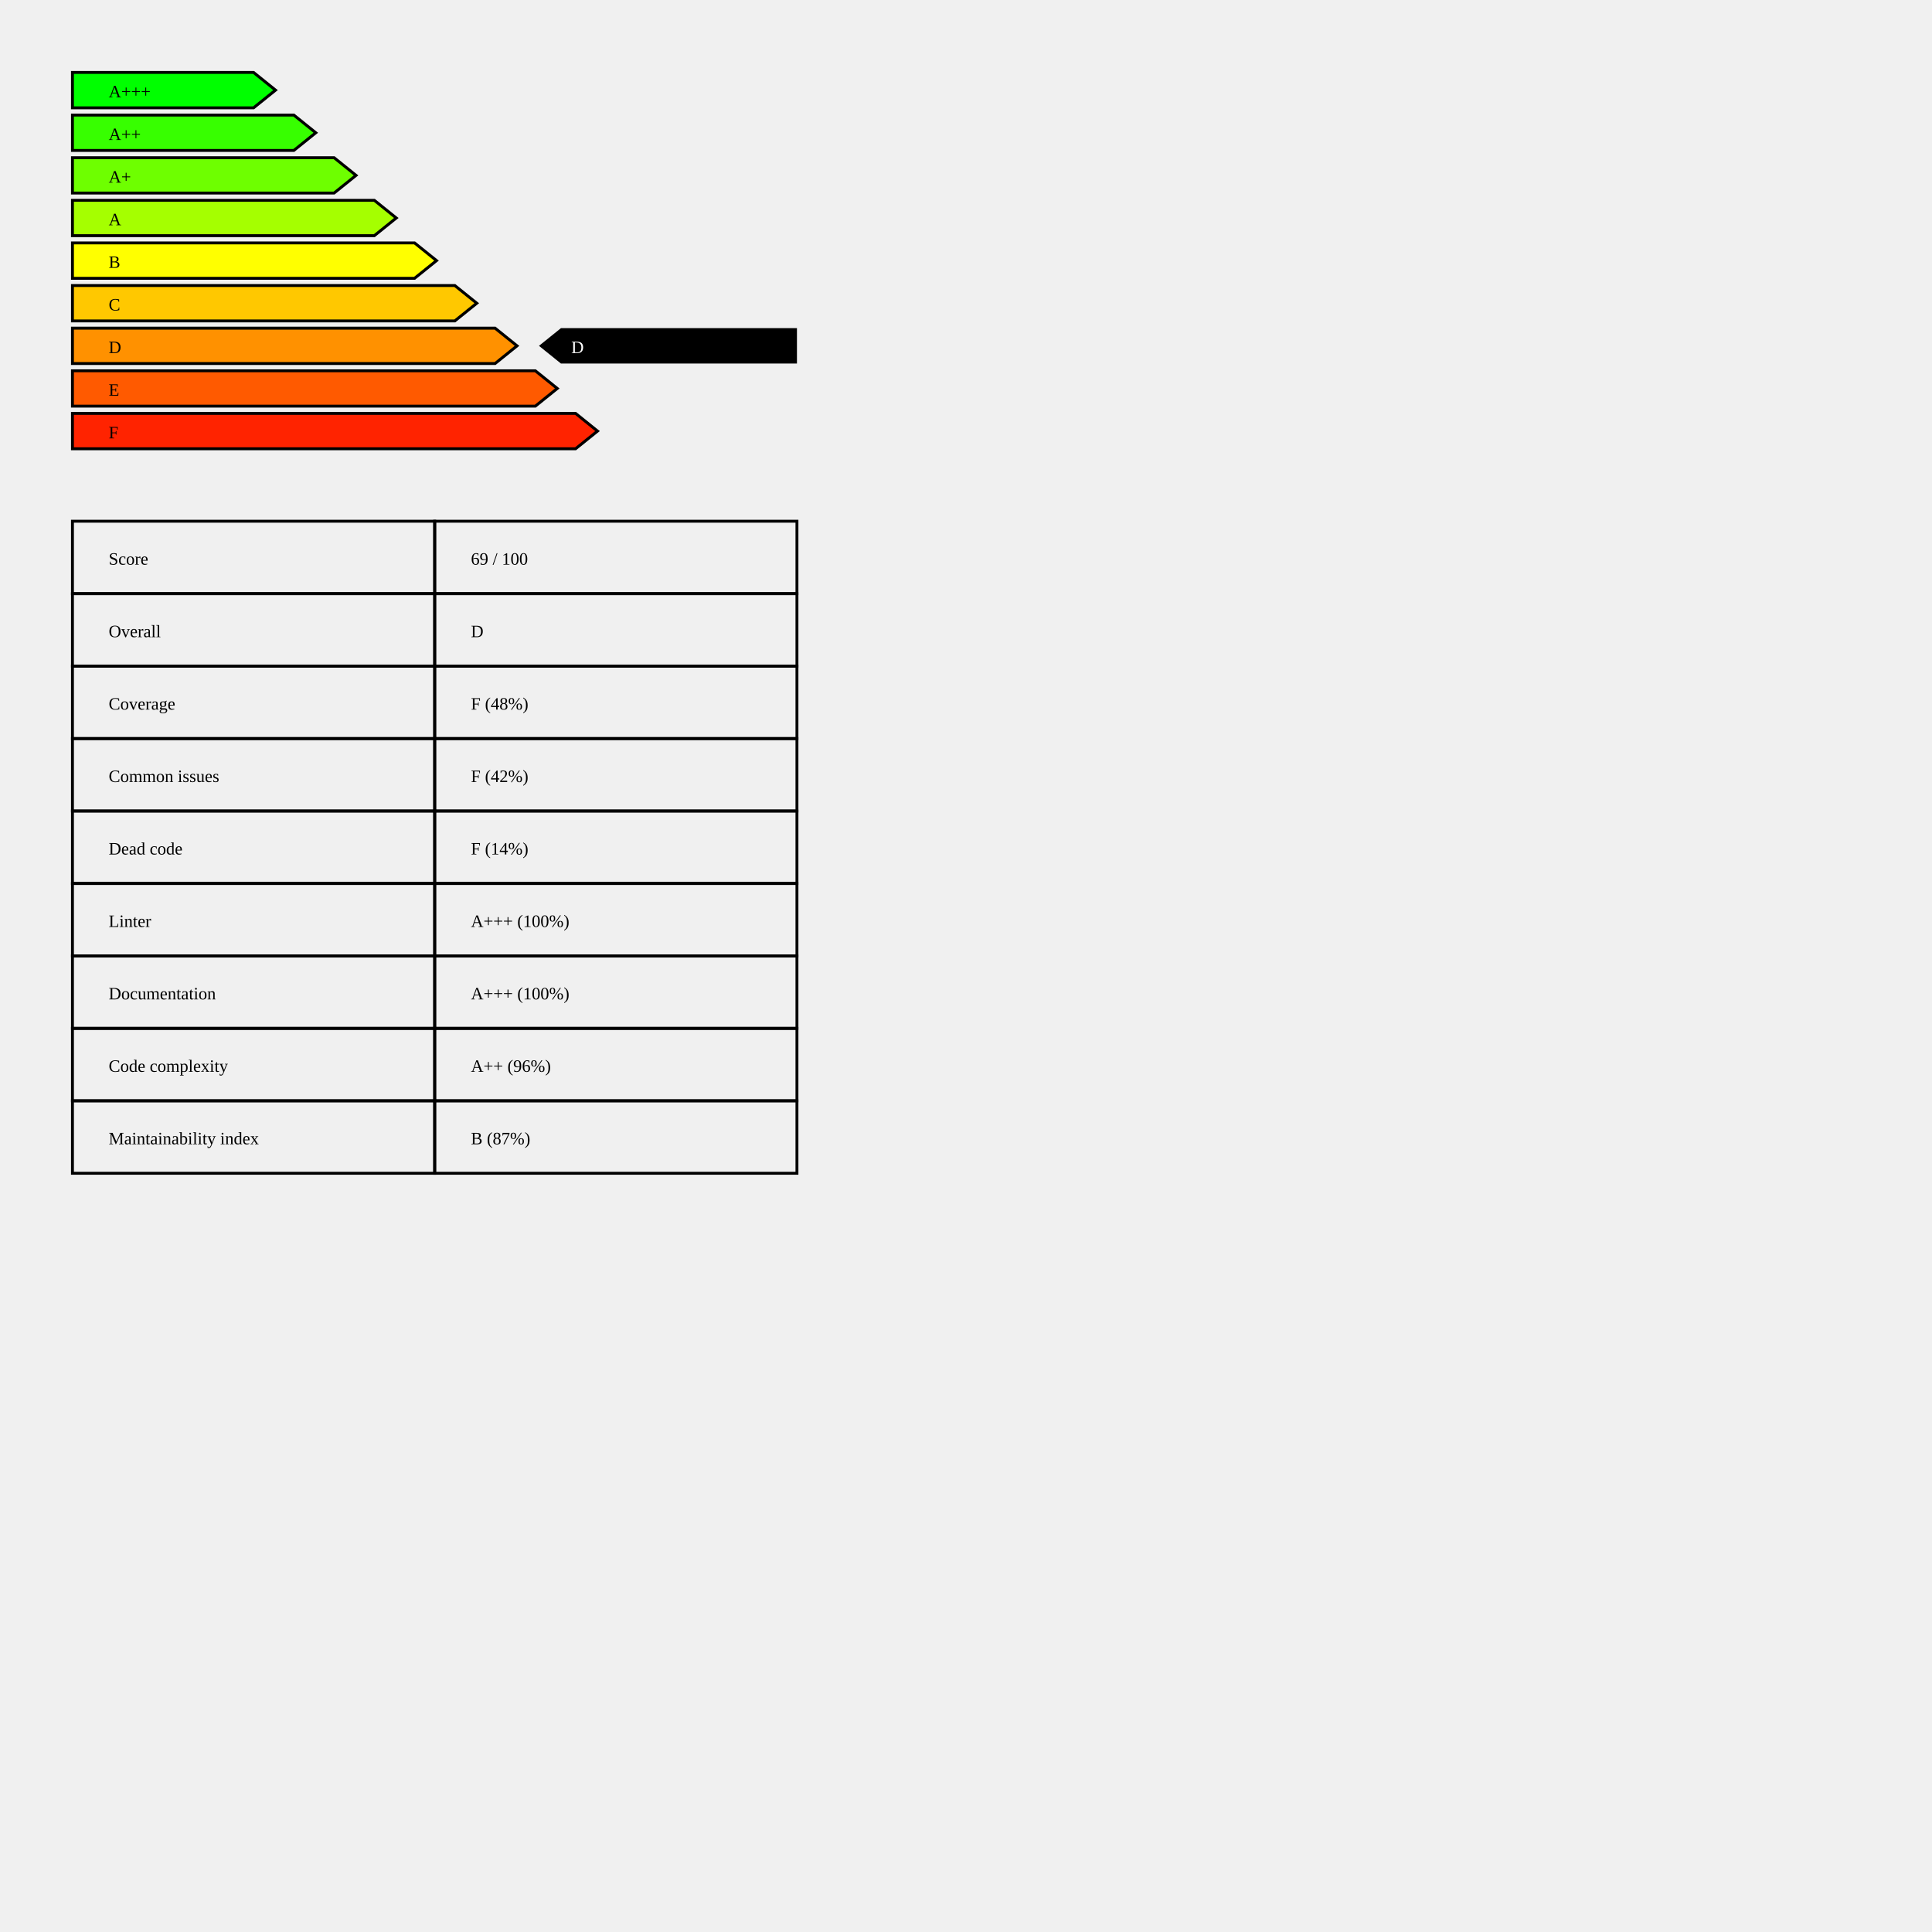
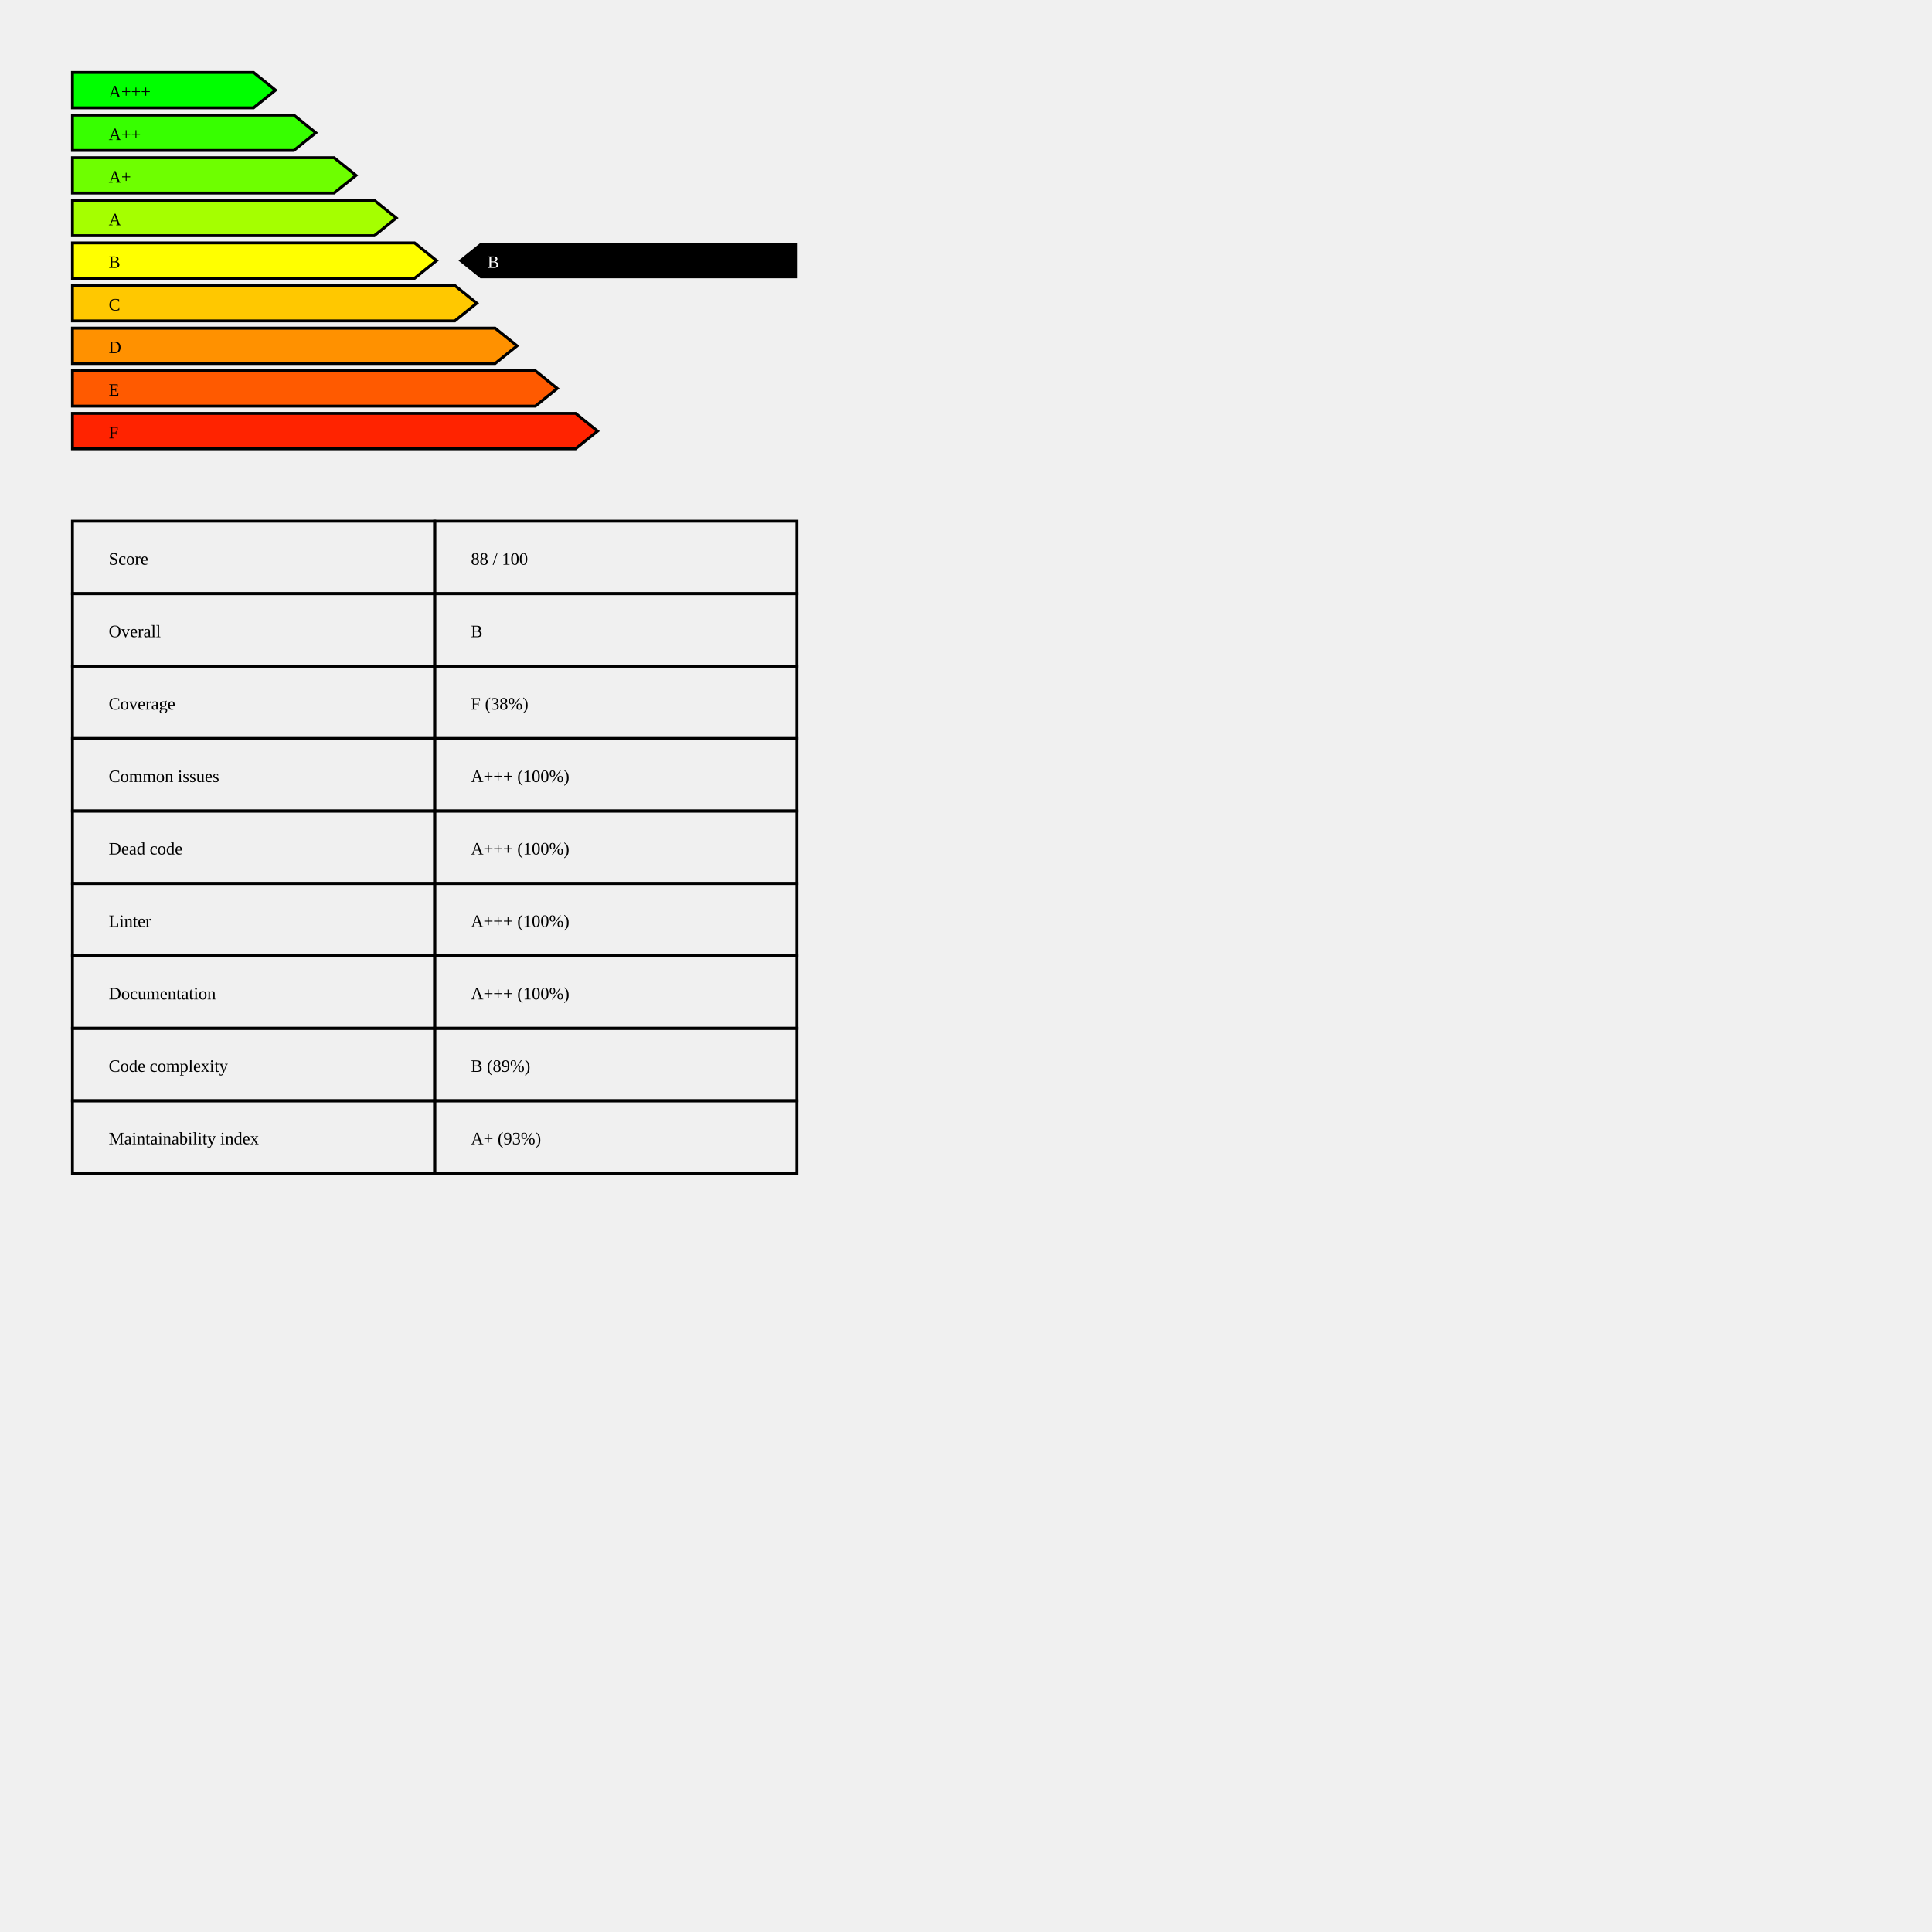
<svg xmlns="http://www.w3.org/2000/svg" baseProfile="full" height="1000pt" version="1.1" width="1000pt">
  <defs />
  <polygon points="50,50.0 175.0,50.0 190.152,62.206 175.0,74.412 50,74.412 50,50.0" style="fill:rgb(0 255 0);stroke:black;stroke-width:2;" />
  <text x="75.0" y="67.206">A+++</text>
  <polygon points="50,79.412 202.778,79.412 217.929,91.618 202.778,103.824 50,103.824 50,79.412" style="fill:rgb(55 255 0);stroke:black;stroke-width:2;" />
  <text x="75.0" y="96.618">A++</text>
  <polygon points="50,108.824 230.556,108.824 245.707,121.029 230.556,133.235 50,133.235 50,108.824" style="fill:rgb(110 255 0);stroke:black;stroke-width:2;" />
  <text x="75.0" y="126.029">A+</text>
  <polygon points="50,138.235 258.333,138.235 273.485,150.441 258.333,162.647 50,162.647 50,138.235" style="fill:rgb(165 255 0);stroke:black;stroke-width:2;" />
  <text x="75.0" y="155.441">A</text>
  <polygon points="50,167.647 286.111,167.647 301.263,179.853 286.111,192.059 50,192.059 50,167.647" style="fill:rgb(255 255 0);stroke:black;stroke-width:2;" />
  <text x="75.0" y="184.853">B</text>
  <polygon points="50,197.059 313.889,197.059 329.04,209.265 313.889,221.471 50,221.471 50,197.059" style="fill:rgb(255 200 0);stroke:black;stroke-width:2;" />
  <text x="75.0" y="214.265">C</text>
  <polygon points="50,226.471 341.667,226.471 356.818,238.676 341.667,250.882 50,250.882 50,226.471" style="fill:rgb(255 145 0);stroke:black;stroke-width:2;" />
  <text x="75.0" y="243.676">D</text>
  <polygon points="50,255.882 369.444,255.882 384.596,268.088 369.444,280.294 50,280.294 50,255.882" style="fill:rgb(255 90 0);stroke:black;stroke-width:2;" />
  <text x="75.0" y="273.088">E</text>
  <polygon points="50,285.294 397.222,285.294 412.374,297.5 397.222,309.706 50,309.706 50,285.294" style="fill:rgb(255 35 0);stroke:black;stroke-width:2;" />
  <text x="75.0" y="302.5">F</text>
-   <polygon points="387.121,226.471 371.97,238.676 387.121,250.882 550,250.882 550,226.471" style="fill:black;" />
-   <text fill="white" x="394.242" y="243.676">D</text>
+   <polygon points="331.566,167.647 316.414,179.853 331.566,192.059 550,192.059 550,167.647" style="fill:black;" />
+   <text fill="white" x="336.465" y="184.853">B</text>
  <text x="75.0" y="389.706">Score</text>
-   <text x="325.0" y="389.706">69 / 100</text>
+   <text x="325.0" y="389.706">88 / 100</text>
  <polygon points="50,359.706 300,359.706 300,409.706 50,409.706 50,359.706" style="fill:none; stroke:black;stroke-width:2;" />
  <polygon points="300,359.706 550,359.706 550,409.706 300,409.706 300,359.706" style="fill:none; stroke:black;stroke-width:2;" />
  <text x="75.0" y="439.706">Overall</text>
-   <text x="325.0" y="439.706">D</text>
+   <text x="325.0" y="439.706">B</text>
  <polygon points="50,409.706 300,409.706 300,459.706 50,459.706 50,409.706" style="fill:none; stroke:black;stroke-width:2;" />
  <polygon points="300,409.706 550,409.706 550,459.706 300,459.706 300,409.706" style="fill:none; stroke:black;stroke-width:2;" />
  <text x="75.0" y="489.706">Coverage</text>
-   <text x="325.0" y="489.706">F  (48%)</text>
+   <text x="325.0" y="489.706">F  (38%)</text>
  <polygon points="50,459.706 300,459.706 300,509.706 50,509.706 50,459.706" style="fill:none; stroke:black;stroke-width:2;" />
  <polygon points="300,459.706 550,459.706 550,509.706 300,509.706 300,459.706" style="fill:none; stroke:black;stroke-width:2;" />
  <text x="75.0" y="539.706">Common issues</text>
-   <text x="325.0" y="539.706">F  (42%)</text>
+   <text x="325.0" y="539.706">A+++  (100%)</text>
  <polygon points="50,509.706 300,509.706 300,559.706 50,559.706 50,509.706" style="fill:none; stroke:black;stroke-width:2;" />
  <polygon points="300,509.706 550,509.706 550,559.706 300,559.706 300,509.706" style="fill:none; stroke:black;stroke-width:2;" />
  <text x="75.0" y="589.706">Dead code</text>
-   <text x="325.0" y="589.706">F  (14%)</text>
+   <text x="325.0" y="589.706">A+++  (100%)</text>
  <polygon points="50,559.706 300,559.706 300,609.706 50,609.706 50,559.706" style="fill:none; stroke:black;stroke-width:2;" />
  <polygon points="300,559.706 550,559.706 550,609.706 300,609.706 300,559.706" style="fill:none; stroke:black;stroke-width:2;" />
  <text x="75.0" y="639.706">Linter</text>
  <text x="325.0" y="639.706">A+++  (100%)</text>
  <polygon points="50,609.706 300,609.706 300,659.706 50,659.706 50,609.706" style="fill:none; stroke:black;stroke-width:2;" />
  <polygon points="300,609.706 550,609.706 550,659.706 300,659.706 300,609.706" style="fill:none; stroke:black;stroke-width:2;" />
  <text x="75.0" y="689.706">Documentation</text>
  <text x="325.0" y="689.706">A+++  (100%)</text>
  <polygon points="50,659.706 300,659.706 300,709.706 50,709.706 50,659.706" style="fill:none; stroke:black;stroke-width:2;" />
  <polygon points="300,659.706 550,659.706 550,709.706 300,709.706 300,659.706" style="fill:none; stroke:black;stroke-width:2;" />
  <text x="75.0" y="739.706">Code complexity</text>
-   <text x="325.0" y="739.706">A++  (96%)</text>
+   <text x="325.0" y="739.706">B  (89%)</text>
  <polygon points="50,709.706 300,709.706 300,759.706 50,759.706 50,709.706" style="fill:none; stroke:black;stroke-width:2;" />
  <polygon points="300,709.706 550,709.706 550,759.706 300,759.706 300,709.706" style="fill:none; stroke:black;stroke-width:2;" />
  <text x="75.0" y="789.706">Maintainability index</text>
-   <text x="325.0" y="789.706">B  (87%)</text>
+   <text x="325.0" y="789.706">A+  (93%)</text>
  <polygon points="50,759.706 300,759.706 300,809.706 50,809.706 50,759.706" style="fill:none; stroke:black;stroke-width:2;" />
  <polygon points="300,759.706 550,759.706 550,809.706 300,809.706 300,759.706" style="fill:none; stroke:black;stroke-width:2;" />
</svg>
